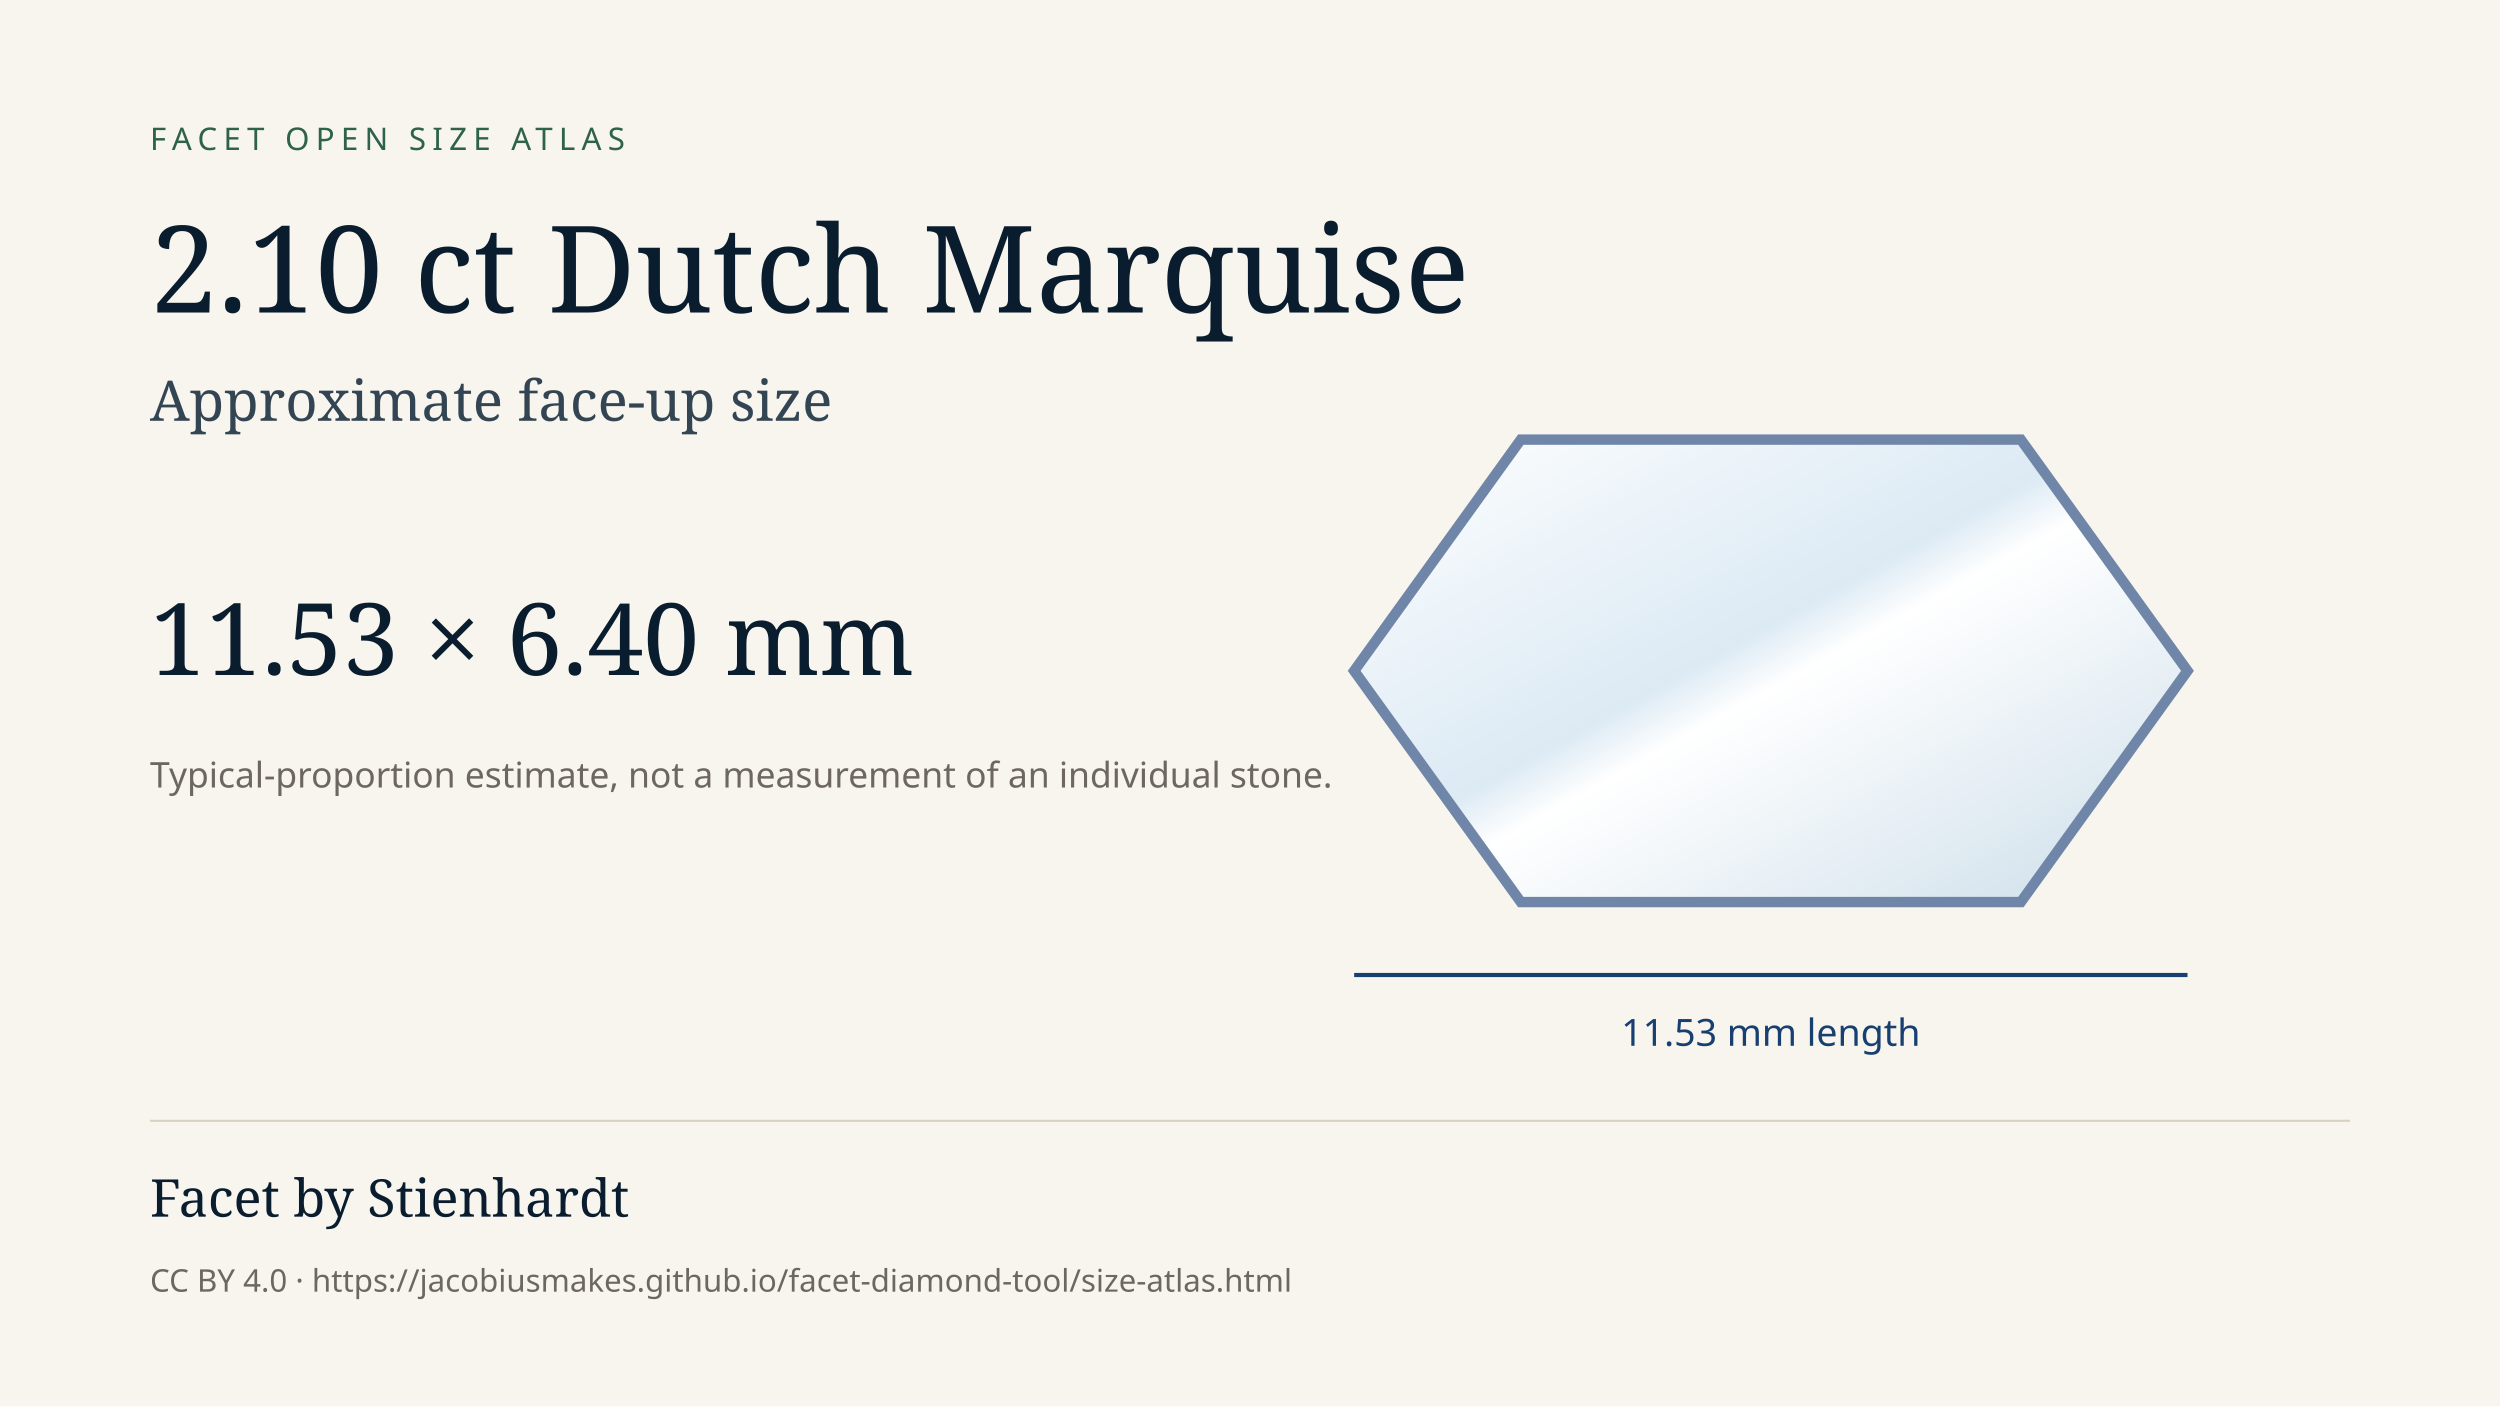
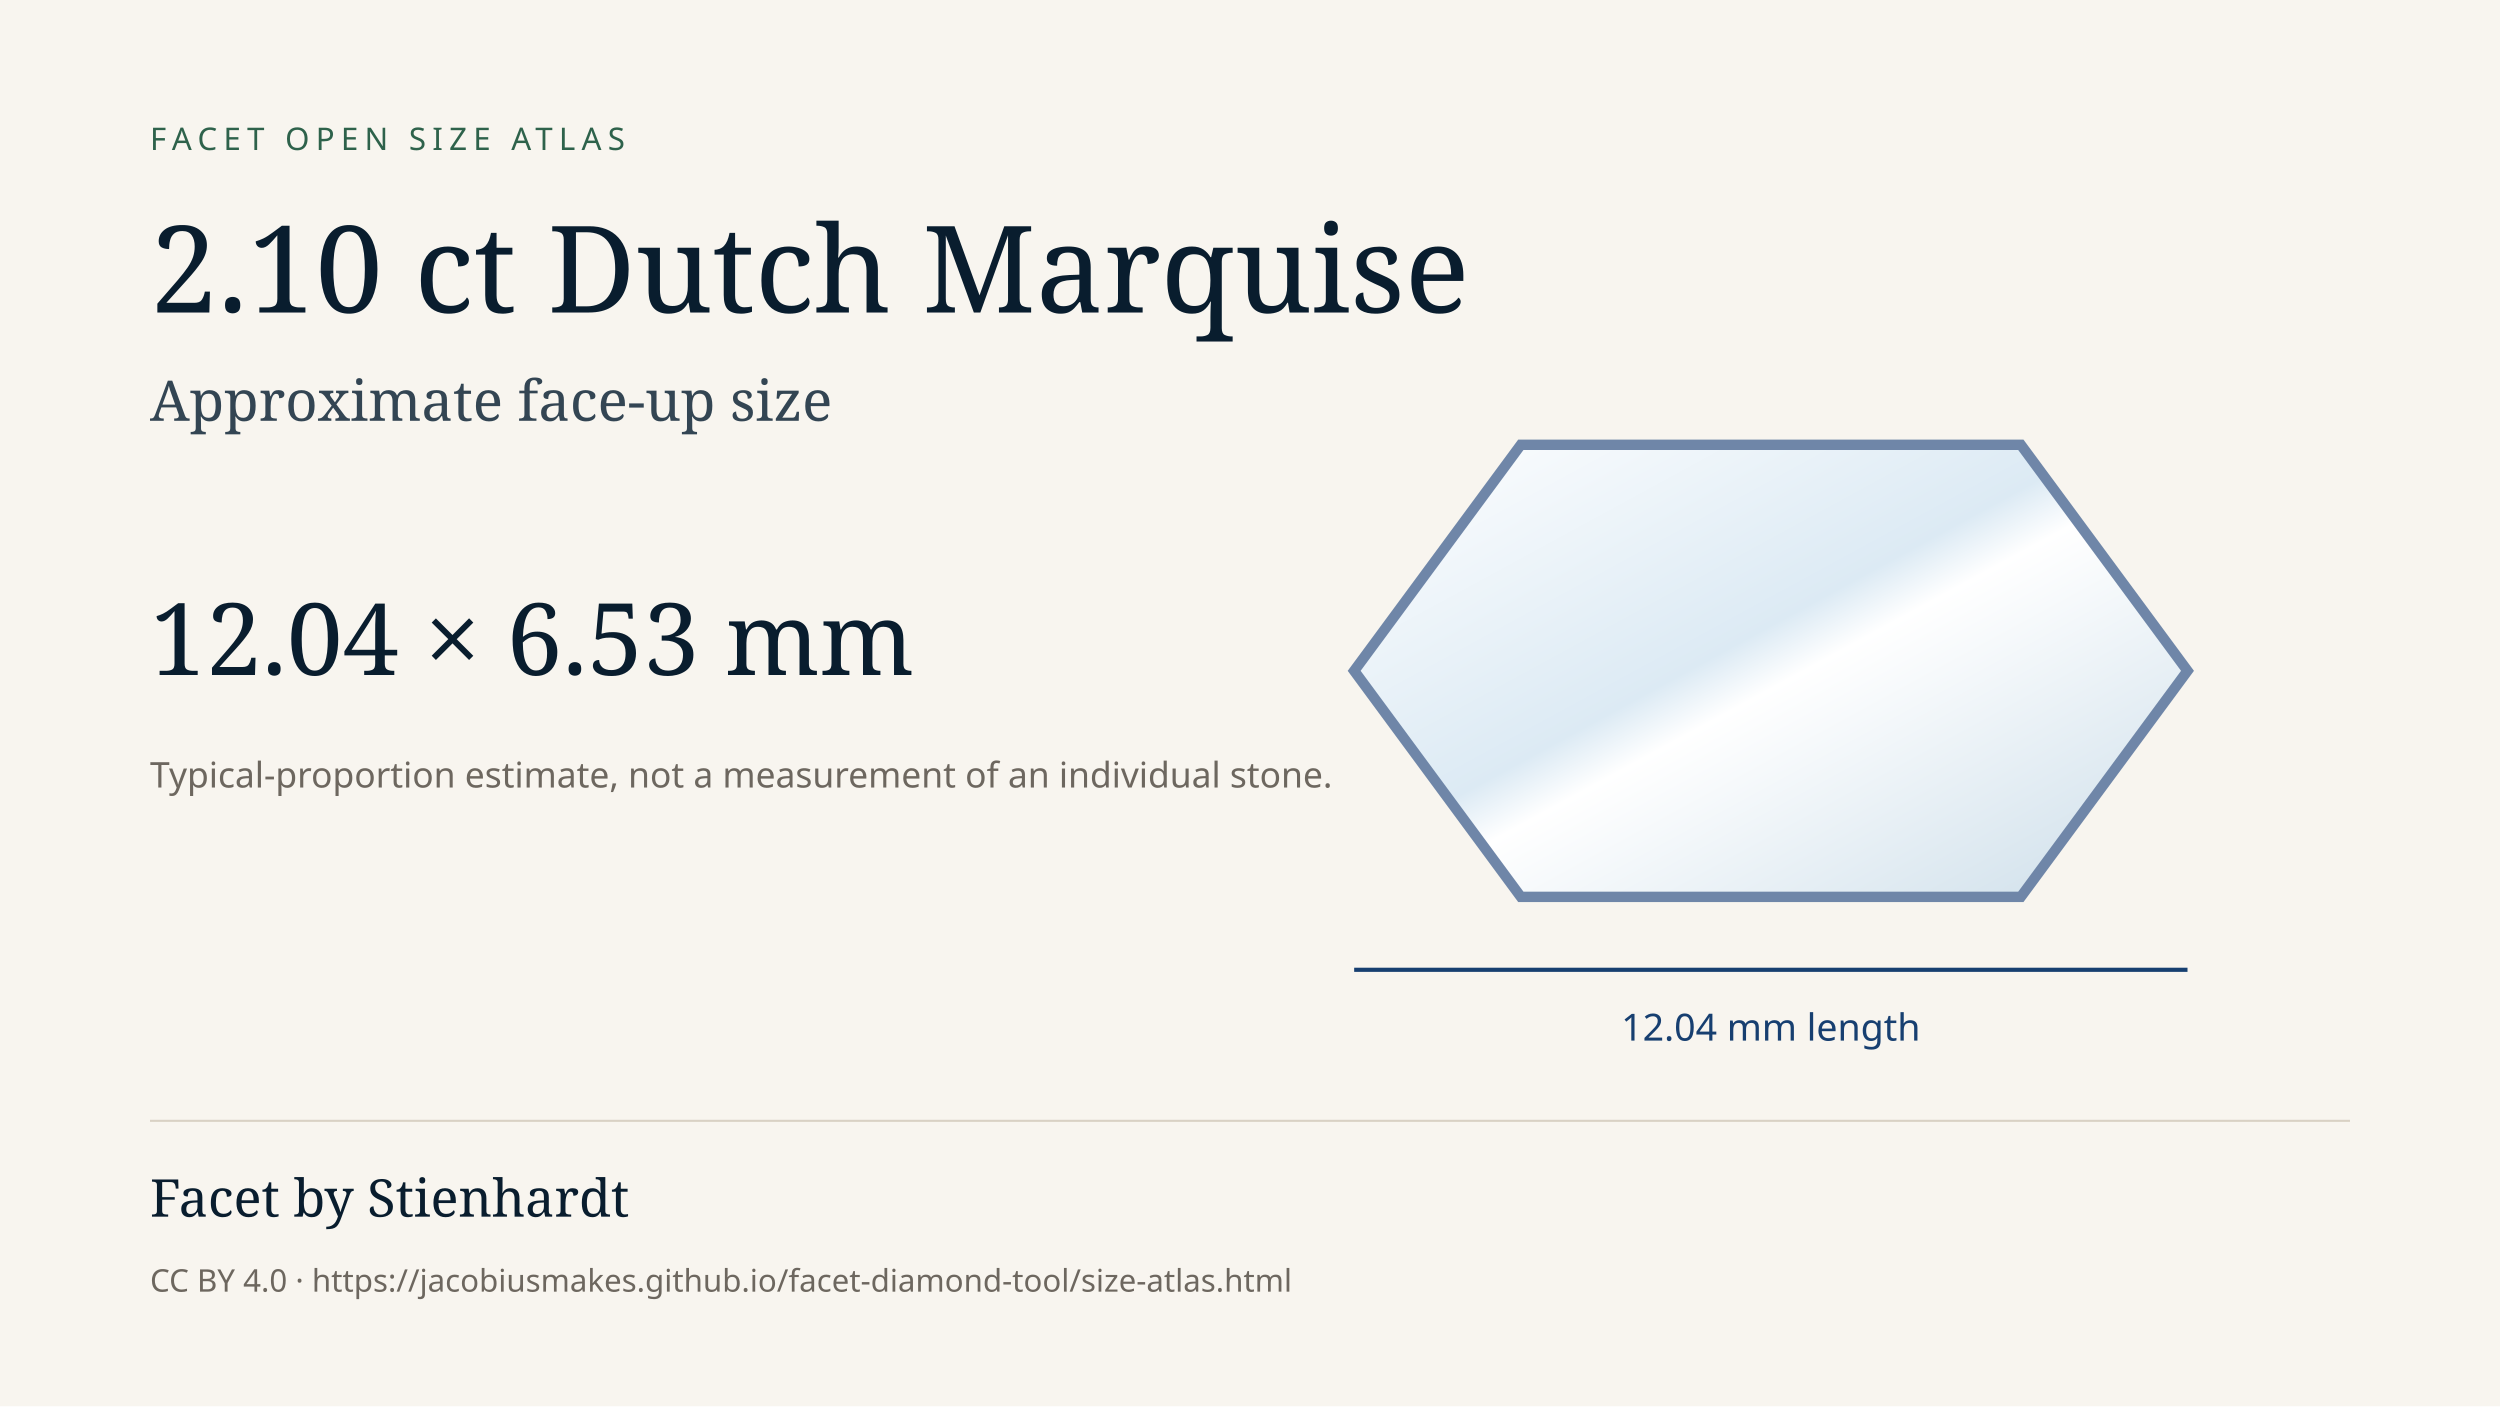
<svg xmlns="http://www.w3.org/2000/svg" width="1200" height="675" viewBox="0 0 1200 675" role="img" aria-labelledby="title description">
  <defs>
    <linearGradient id="paper" x1="0" y1="0" x2="1" y2="1">
      <stop stop-color="#fffdfa" />
      <stop offset="1" stop-color="#edf3f7" />
    </linearGradient>
    <linearGradient id="stone" x1="0" y1="0" x2="1" y2="1">
      <stop stop-color="#ffffff" />
      <stop offset="0.45" stop-color="#dceaf4" />
      <stop offset="0.52" stop-color="#ffffff" />
      <stop offset="1" stop-color="#cbdde9" />
    </linearGradient>
  </defs>
  <rect width="1200" height="675" fill="#f8f5ef" />
  <text x="72" y="72" fill="#2e624b" font-family="Verdana, sans-serif" font-size="15" letter-spacing="3">FACET OPEN SIZE ATLAS</text>
  <text x="72" y="150" fill="#091d2e" font-family="Georgia, serif" font-size="58">2.10 ct Dutch Marquise</text>
  <text x="72" y="202" fill="#334553" font-family="Georgia, serif" font-size="27">Approximate face-up size</text>
  <g fill="url(#stone)" stroke="#6f86a8" stroke-width="5">
-     <polygon points="650.0,322 730.0,211.0 970.0,211.0 1050.0,322 970.0,433.0 730.0,433.0" />
+     <polygon points="650.0,322 730.0,213.5 970.0,213.5 1050.0,322 970.0,430.5 730.0,430.5" />
  </g>
-   <line x1="650.0" y1="468.0" x2="1050.0" y2="468.0" stroke="#173f70" stroke-width="2" />
-   <text x="850" y="502.0" fill="#173f70" text-anchor="middle" font-family="Verdana, sans-serif" font-size="18">11.53 mm length</text>
-   <text x="72" y="324" fill="#091d2e" font-family="Georgia, serif" font-size="48">11.53 × 6.40 mm</text>
+   <line x1="650.0" y1="465.5" x2="1050.0" y2="465.5" stroke="#173f70" stroke-width="2" />
+   <text x="850" y="499.5" fill="#173f70" text-anchor="middle" font-family="Verdana, sans-serif" font-size="18">12.04 mm length</text>
+   <text x="72" y="324" fill="#091d2e" font-family="Georgia, serif" font-size="48">12.04 × 6.53 mm</text>
  <text x="72" y="378" fill="#6d675f" font-family="Verdana, sans-serif" font-size="17">Typical-proportion estimate, not a measurement of an individual stone.</text>
  <line x1="72" y1="538" x2="1128" y2="538" stroke="#d9d1c4" />
  <text x="72" y="584" fill="#091d2e" font-family="Georgia, serif" font-size="25">Facet by Stienhardt</text>
  <text x="72" y="620" fill="#6d675f" font-family="Verdana, sans-serif" font-size="15">CC BY 4.0 · https://jacobiusmakes.github.io/facet-diamond-tool/size-atlas.html</text>
</svg>
